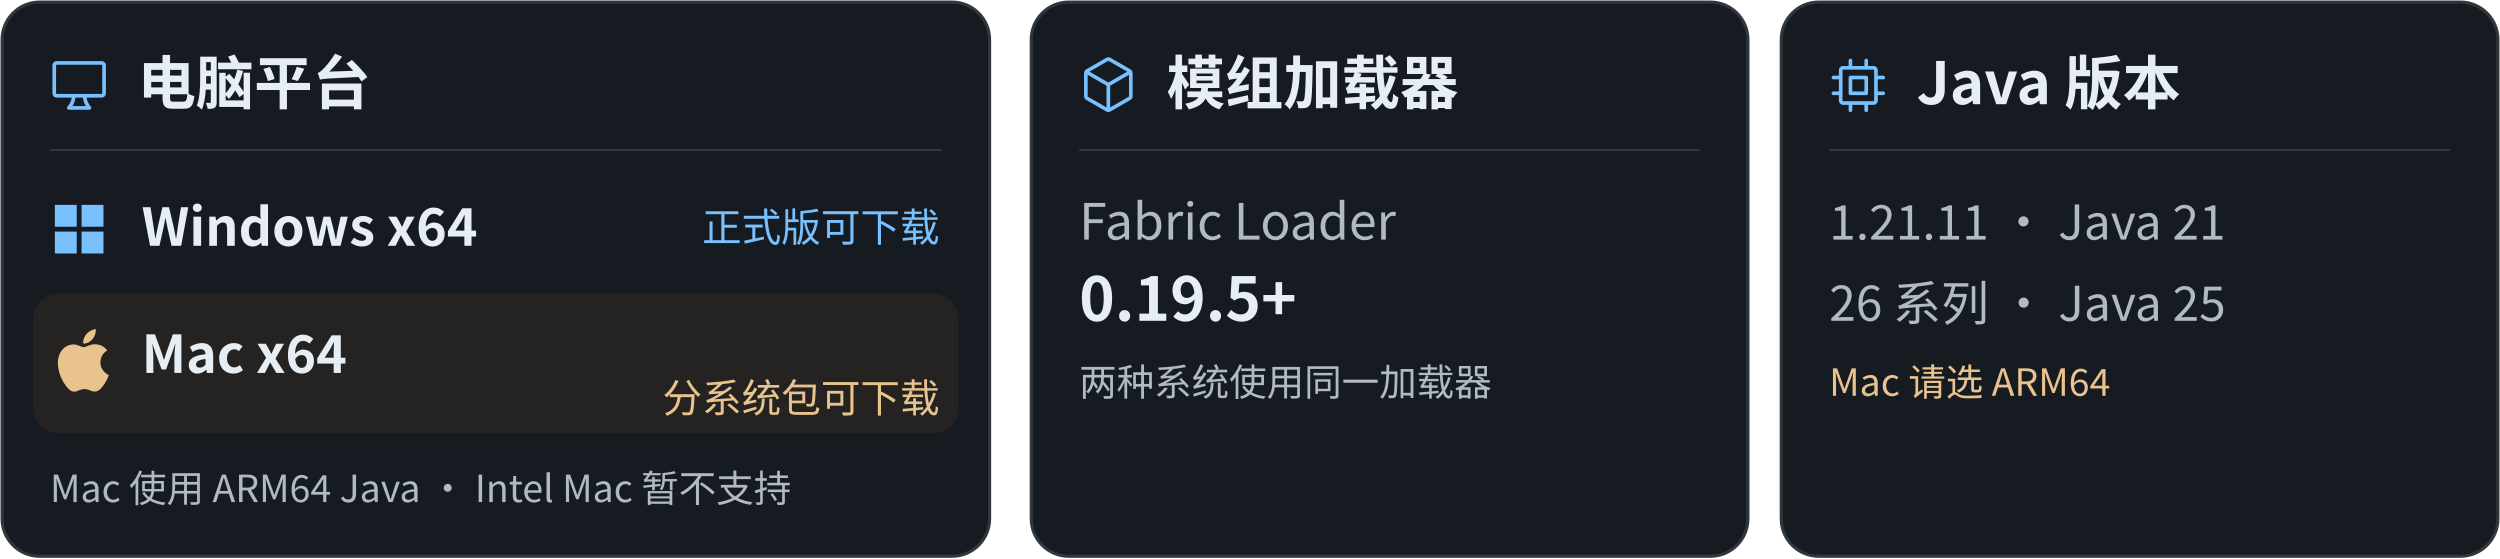
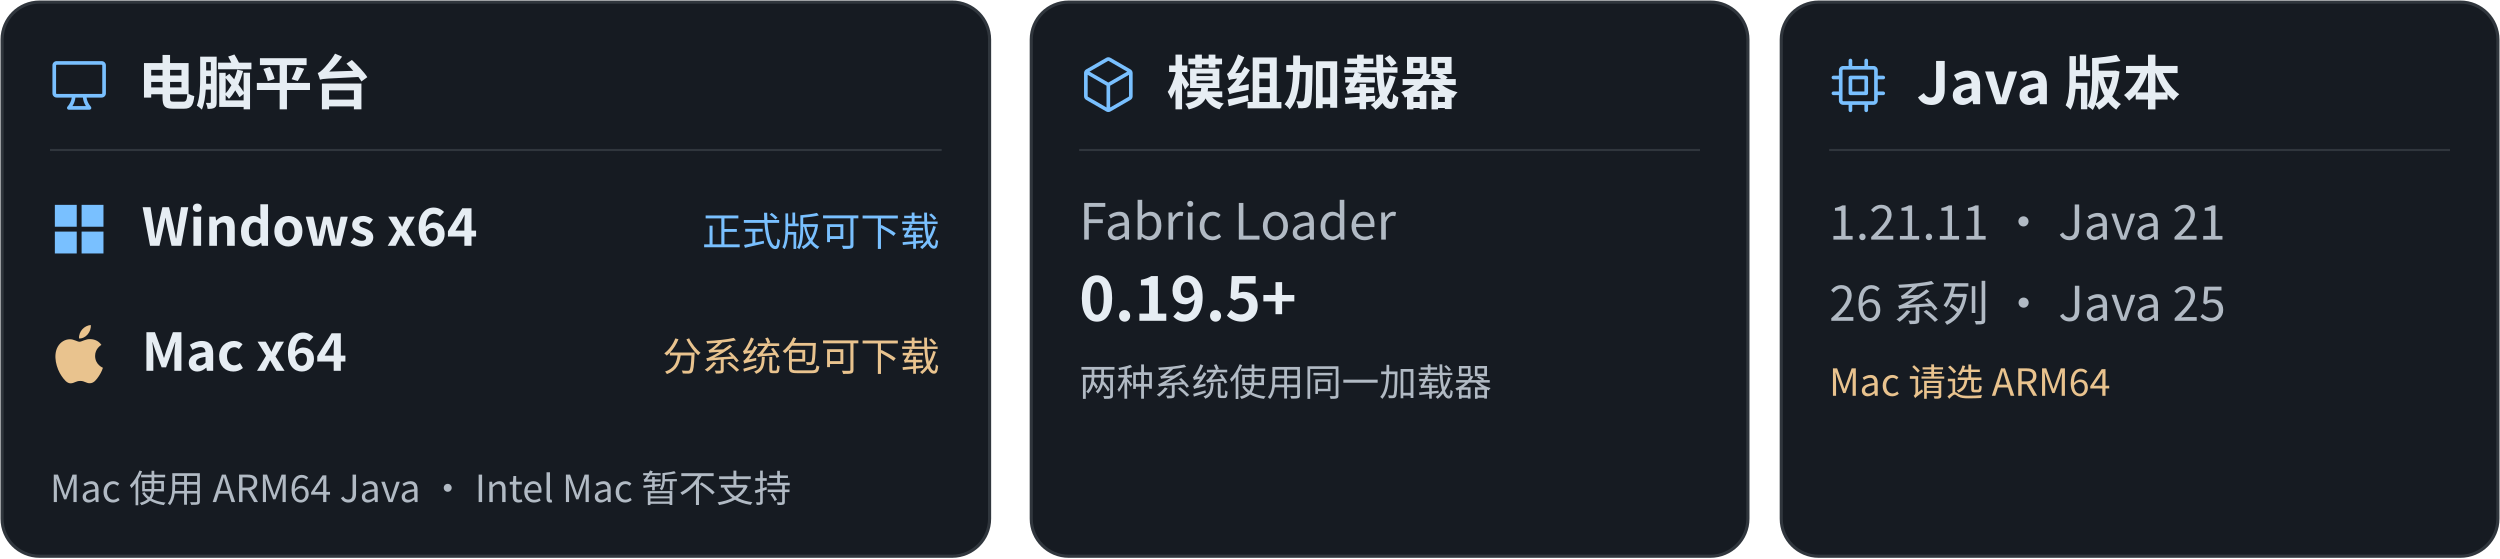
<svg xmlns="http://www.w3.org/2000/svg" width="1200" height="268" viewBox="0 0 1200 268" role="img" aria-labelledby="title desc">
  <g font-family="Segoe UI, Microsoft YaHei, Noto Sans CJK SC, PingFang SC, Arial, sans-serif">
    <rect x="1" y="1" width="474" height="266" rx="18" fill="#161b22" stroke="#30363d" stroke-width="1.5" />
    <g transform="translate(24 27) scale(1.166667)" fill="#79c0ff">
      <path d="M8.954 17H2.75A1.75 1.75 0 0 1 1 15.25V3.75C1 2.784 1.784 2 2.75 2h18.5c.966 0 1.75.784 1.75 1.75v11.5A1.75 1.75 0 0 1 21.25 17h-6.204c.171 1.375.805 2.652 1.769 3.757A.752.752 0 0 1 16.25 22h-8.5a.75.75 0 0 1-.565-1.243c.964-1.105 1.598-2.382 1.769-3.757ZM21.5 3.75a.25.25 0 0 0-.25-.25H2.75a.25.25 0 0 0-.25.25v11.5c0 .138.112.25.25.25h18.5a.25.25 0 0 0 .25-.25ZM13.537 17h-3.074c-.126 1.266-.564 2.445-1.223 3.5h5.52c-.659-1.055-1.098-2.234-1.223-3.5Z" />
    </g>
    <text x="66" y="50" font-size="28" font-weight="650" fill="#e6edf3">电脑平台</text>
    <path d="M24 72H452" stroke="#30363d" />
-     <g transform="translate(24 96) scale(1.166667)" fill="#79c0ff">
-       <path d="M2 2h9v9H2zm11 0h9v9h-9zM2 13h9v9H2zm11 0h9v9h-9z" />
+     <g id="platform-windows-row">
+       <g transform="translate(24 96) scale(1.166667)" fill="#79c0ff">
+         <path d="M2 2h9v9H2zm11 0h9v9h-9zM2 13h9v9H2zm11 0h9v9h-9z" />
+       </g>
+       <text id="platform-windows-label" x="68" y="118" font-size="25" font-weight="600" fill="#e6edf3">Windows x64</text>
+       <text id="platform-windows-status" x="451" y="118" text-anchor="end" font-size="19" fill="#79c0ff">正式版可下载</text>
    </g>
-     <text x="68" y="118" font-size="25" font-weight="600" fill="#e6edf3">Windows x64</text>
-     <text x="451" y="116" text-anchor="end" font-size="19" fill="#79c0ff">正式版可下载</text>
-     <rect x="16" y="141" width="444" height="67" rx="12" fill="#242322" />
-     <g transform="translate(25 158) scale(1.25)" fill="#e9c38e">
-       <path d="M12.152 6.896c-.948 0-2.415-1.078-3.96-1.04-2.04.027-3.91 1.183-4.961 3.014-2.117 3.675-.546 9.103 1.519 12.09 1.013 1.454 2.208 3.09 3.792 3.039 1.52-.065 2.09-.987 3.935-.987 1.831 0 2.35.987 3.96.948 1.637-.026 2.676-1.48 3.676-2.948 1.156-1.688 1.636-3.325 1.662-3.415-.039-.013-3.182-1.221-3.22-4.857-.026-3.04 2.48-4.494 2.597-4.559-1.429-2.09-3.623-2.324-4.39-2.376-2-.156-3.675 1.09-4.61 1.09zM15.53 3.83c.843-1.012 1.4-2.427 1.245-3.83-1.207.052-2.662.805-3.532 1.818-.78.896-1.454 2.338-1.273 3.714 1.338.104 2.715-.688 3.559-1.701" />
+     <g id="platform-mac-row">
+       <g transform="translate(24 156) scale(1.166667)" fill="#e9c38e">
+         <path d="M12.152 6.896c-.948 0-2.415-1.078-3.96-1.04-2.04.027-3.91 1.183-4.961 3.014-2.117 3.675-.546 9.103 1.519 12.09 1.013 1.454 2.208 3.09 3.792 3.039 1.52-.065 2.09-.987 3.935-.987 1.831 0 2.35.987 3.96.948 1.637-.026 2.676-1.48 3.676-2.948 1.156-1.688 1.636-3.325 1.662-3.415-.039-.013-3.182-1.221-3.22-4.857-.026-3.04 2.48-4.494 2.597-4.559-1.429-2.09-3.623-2.324-4.39-2.376-2-.156-3.675 1.09-4.61 1.09zM15.53 3.83c.843-1.012 1.4-2.427 1.245-3.83-1.207.052-2.662.805-3.532 1.818-.78.896-1.454 2.338-1.273 3.714 1.338.104 2.715-.688 3.559-1.701" />
+       </g>
+       <text id="platform-mac-label" x="68" y="178" font-size="25" font-weight="600" fill="#e6edf3">Mac x64</text>
+       <text id="platform-mac-status" x="451" y="178" text-anchor="end" font-size="19" fill="#e9c38e">分系统包可下载</text>
    </g>
-     <text x="68" y="179" font-size="25" font-weight="600" fill="#e6edf3">Mac x64</text>
-     <text x="451" y="198" text-anchor="end" font-size="19" fill="#e9c38e">分系统包可下载</text>
    <text x="24" y="241" font-size="18" fill="#b1bac4">Mac 使用 ARM64 Java · Intel Mac 暂不支持</text>
    <rect x="495" y="1" width="344" height="266" rx="18" fill="#161b22" stroke="#30363d" stroke-width="1.5" />
    <g transform="translate(518 27) scale(1.166667)" fill="#79c0ff">
      <path d="M12.876.64V.639l8.25 4.763c.541.313.875.89.875 1.515v9.525a1.75 1.75 0 0 1-.875 1.516l-8.25 4.762a1.748 1.748 0 0 1-1.75 0l-8.25-4.763a1.75 1.75 0 0 1-.875-1.515V6.917c0-.625.334-1.202.875-1.515L11.126.64a1.748 1.748 0 0 1 1.75 0Zm-1 1.298L4.251 6.34l7.75 4.474 7.75-4.474-7.625-4.402a.248.248 0 0 0-.25 0Zm.875 19.123 7.625-4.402a.25.25 0 0 0 .125-.216V7.639l-7.75 4.474ZM3.501 7.64v8.803c0 .09.048.172.125.216l7.625 4.402v-8.947Z" />
    </g>
    <text x="560" y="50" font-size="28" font-weight="650" fill="#e6edf3">模组加载器</text>
    <path d="M518 72H816" stroke="#30363d" />
    <text x="518" y="115" font-size="24" fill="#b1bac4">Fabric Loader</text>
    <text x="518" y="154" font-size="29" font-weight="600" fill="#e6edf3">0.19.5+</text>
    <text x="518" y="190" font-size="18" fill="#b1bac4">两种系统使用同一加载器</text>
    <rect x="855" y="1" width="344" height="266" rx="18" fill="#161b22" stroke="#30363d" stroke-width="1.5" />
    <g transform="translate(878 27) scale(1.166667)" fill="#79c0ff">
      <path d="M8.75 8h6.5a.75.75 0 0 1 .75.75v6.5a.75.75 0 0 1-.75.75h-6.5a.75.75 0 0 1-.75-.75v-6.5A.75.75 0 0 1 8.75 8Zm.75 6.5h5v-5h-5Z" />
      <path d="M15.25 1a.75.75 0 0 1 .75.75V4h2.25c.966 0 1.75.784 1.75 1.75V8h2.25a.75.75 0 0 1 0 1.5H20v5h2.25a.75.75 0 0 1 0 1.5H20v2.25A1.75 1.75 0 0 1 18.25 20H16v2.25a.75.75 0 0 1-1.5 0V20h-5v2.25a.75.75 0 0 1-1.5 0V20H5.75A1.75 1.75 0 0 1 4 18.25V16H1.75a.75.75 0 0 1 0-1.5H4v-5H1.75a.75.75 0 0 1 0-1.5H4V5.75C4 4.784 4.784 4 5.75 4H8V1.75a.75.75 0 0 1 1.5 0V4h5V1.75a.75.75 0 0 1 .75-.75Zm3 17.5a.25.25 0 0 0 .25-.25V5.75a.25.25 0 0 0-.25-.25H5.75a.25.25 0 0 0-.25.25v12.5c0 .138.112.25.25.25Z" />
    </g>
    <text x="920" y="50" font-size="28" font-weight="650" fill="#e6edf3">Java 版本</text>
    <path d="M878 72H1176" stroke="#30363d" />
    <text x="878" y="115" font-size="23" fill="#b1bac4">1.21.11 · Java 21</text>
    <text x="878" y="154" font-size="23" fill="#b1bac4">26 系列 · Java 25</text>
    <text x="878" y="190" font-size="18" fill="#e9c38e">Mac 请选 ARM64</text>
  </g>
</svg>
